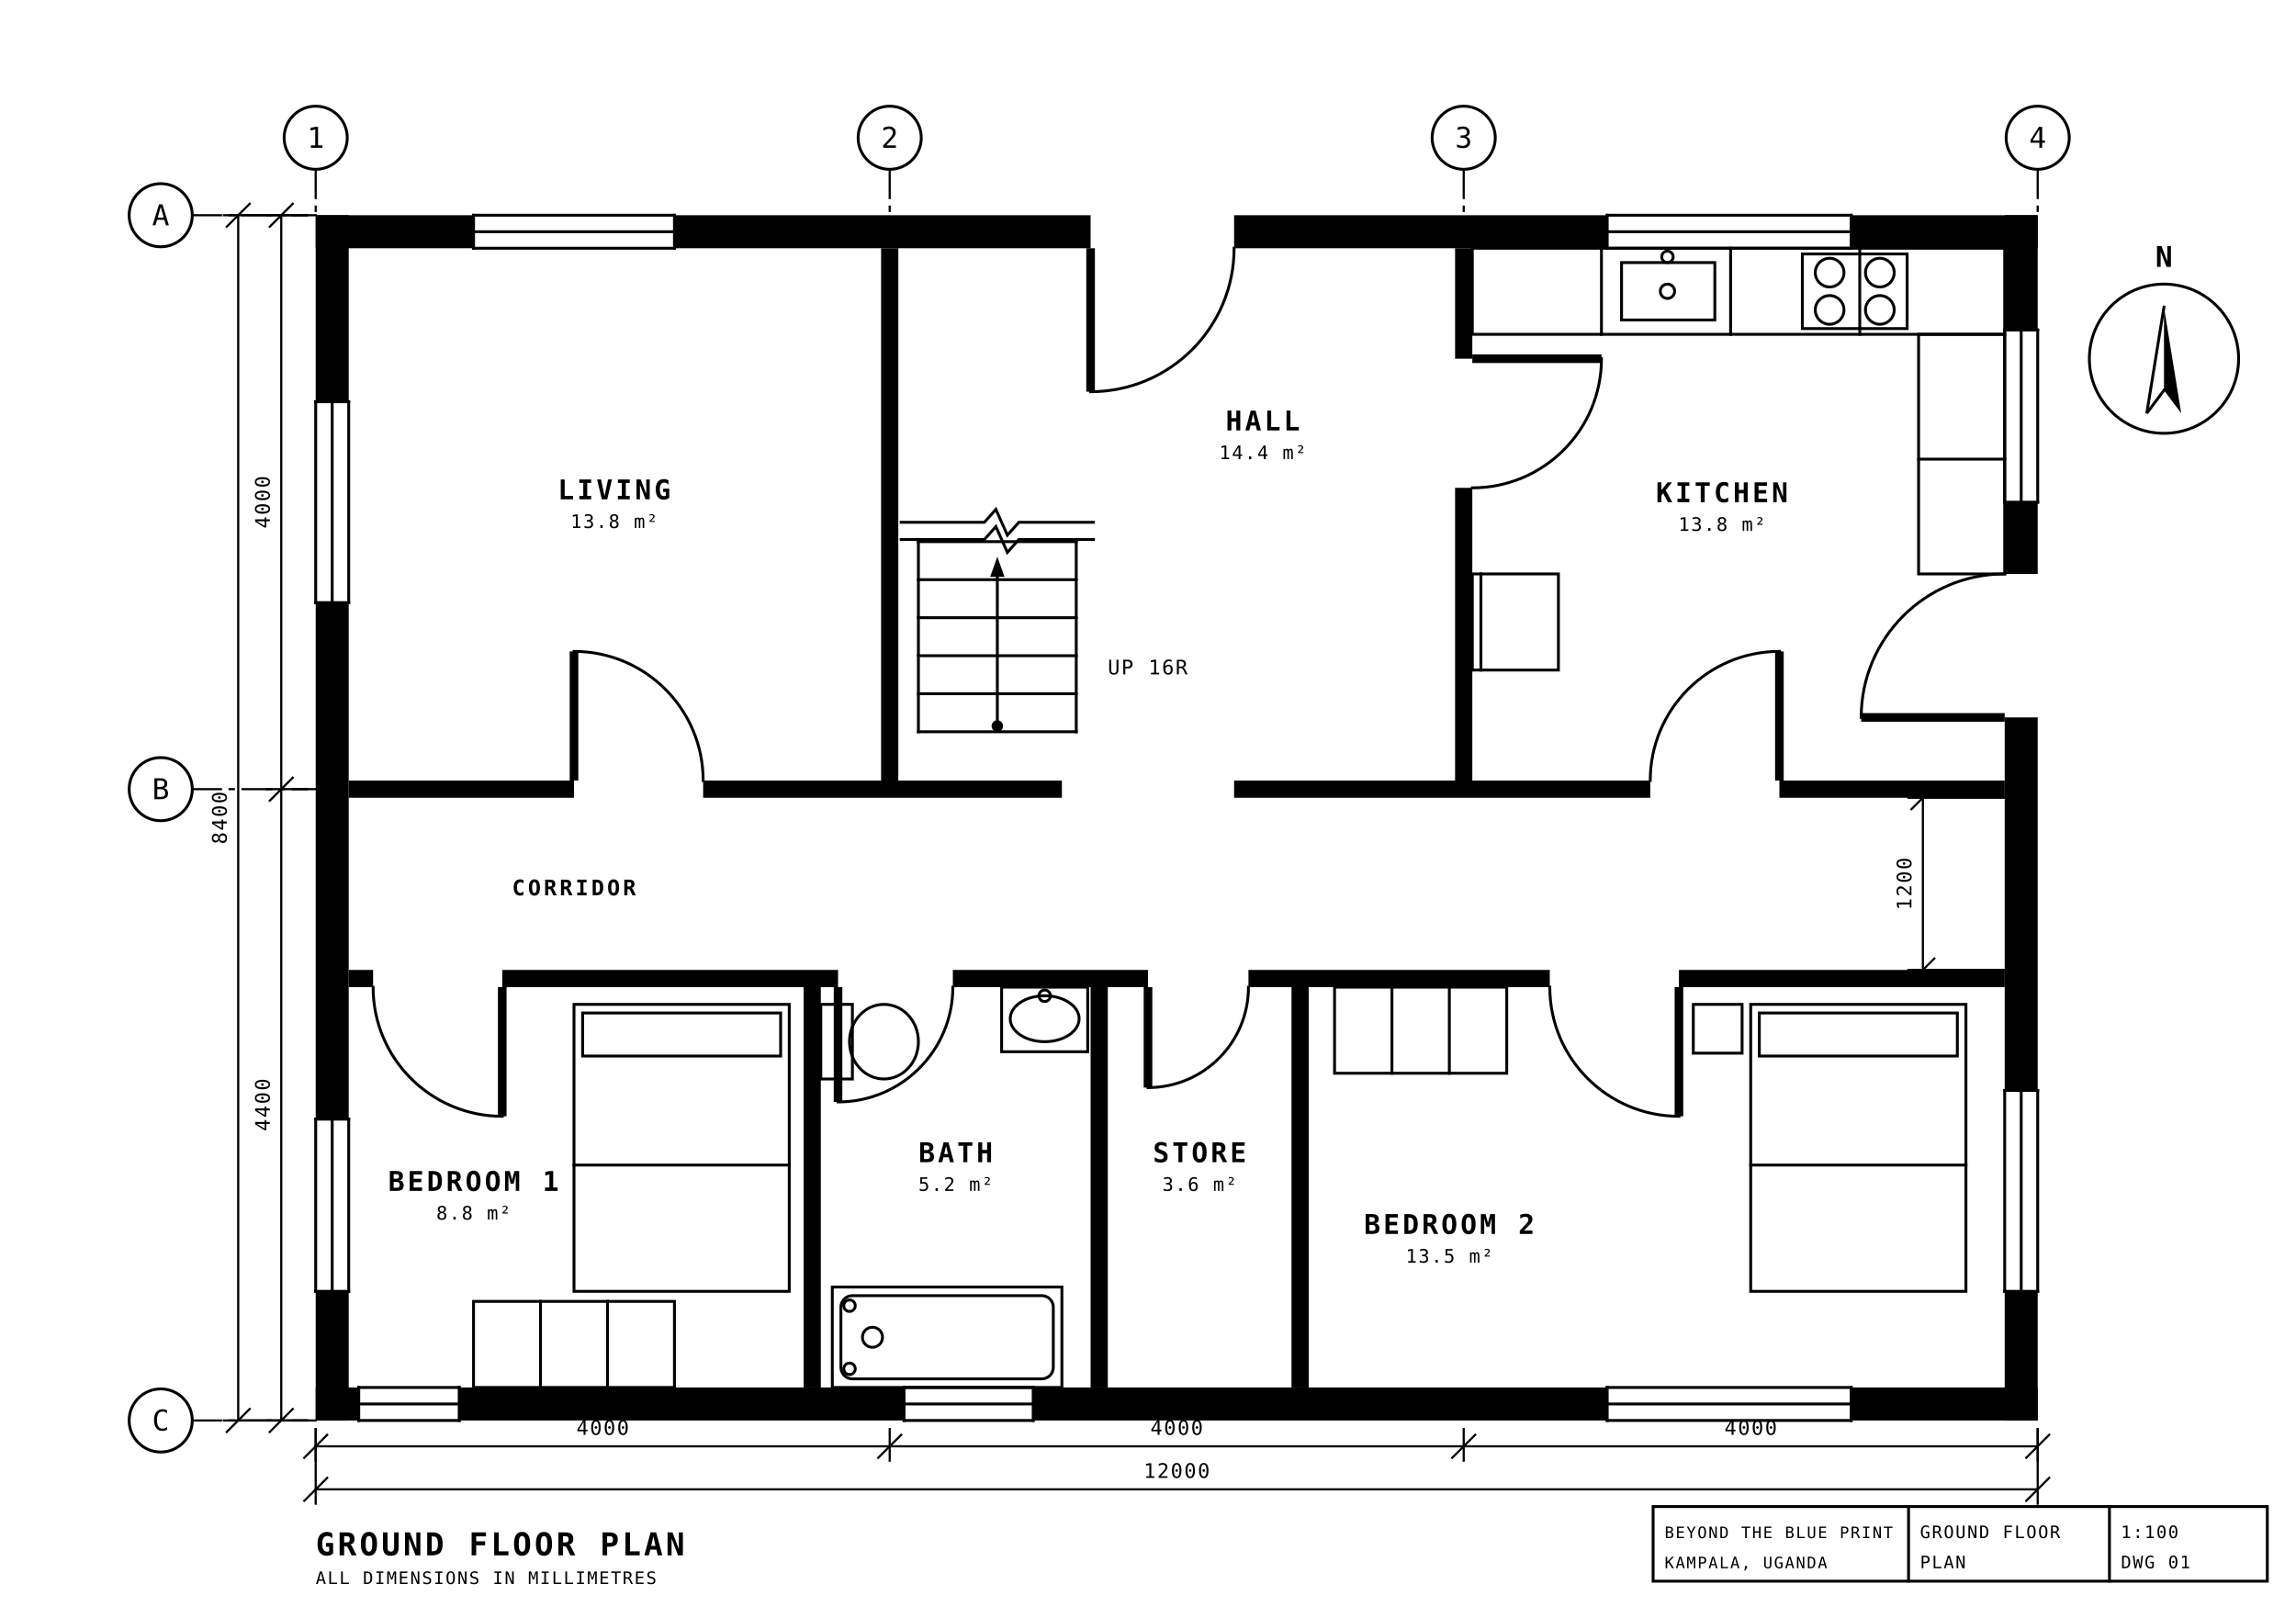
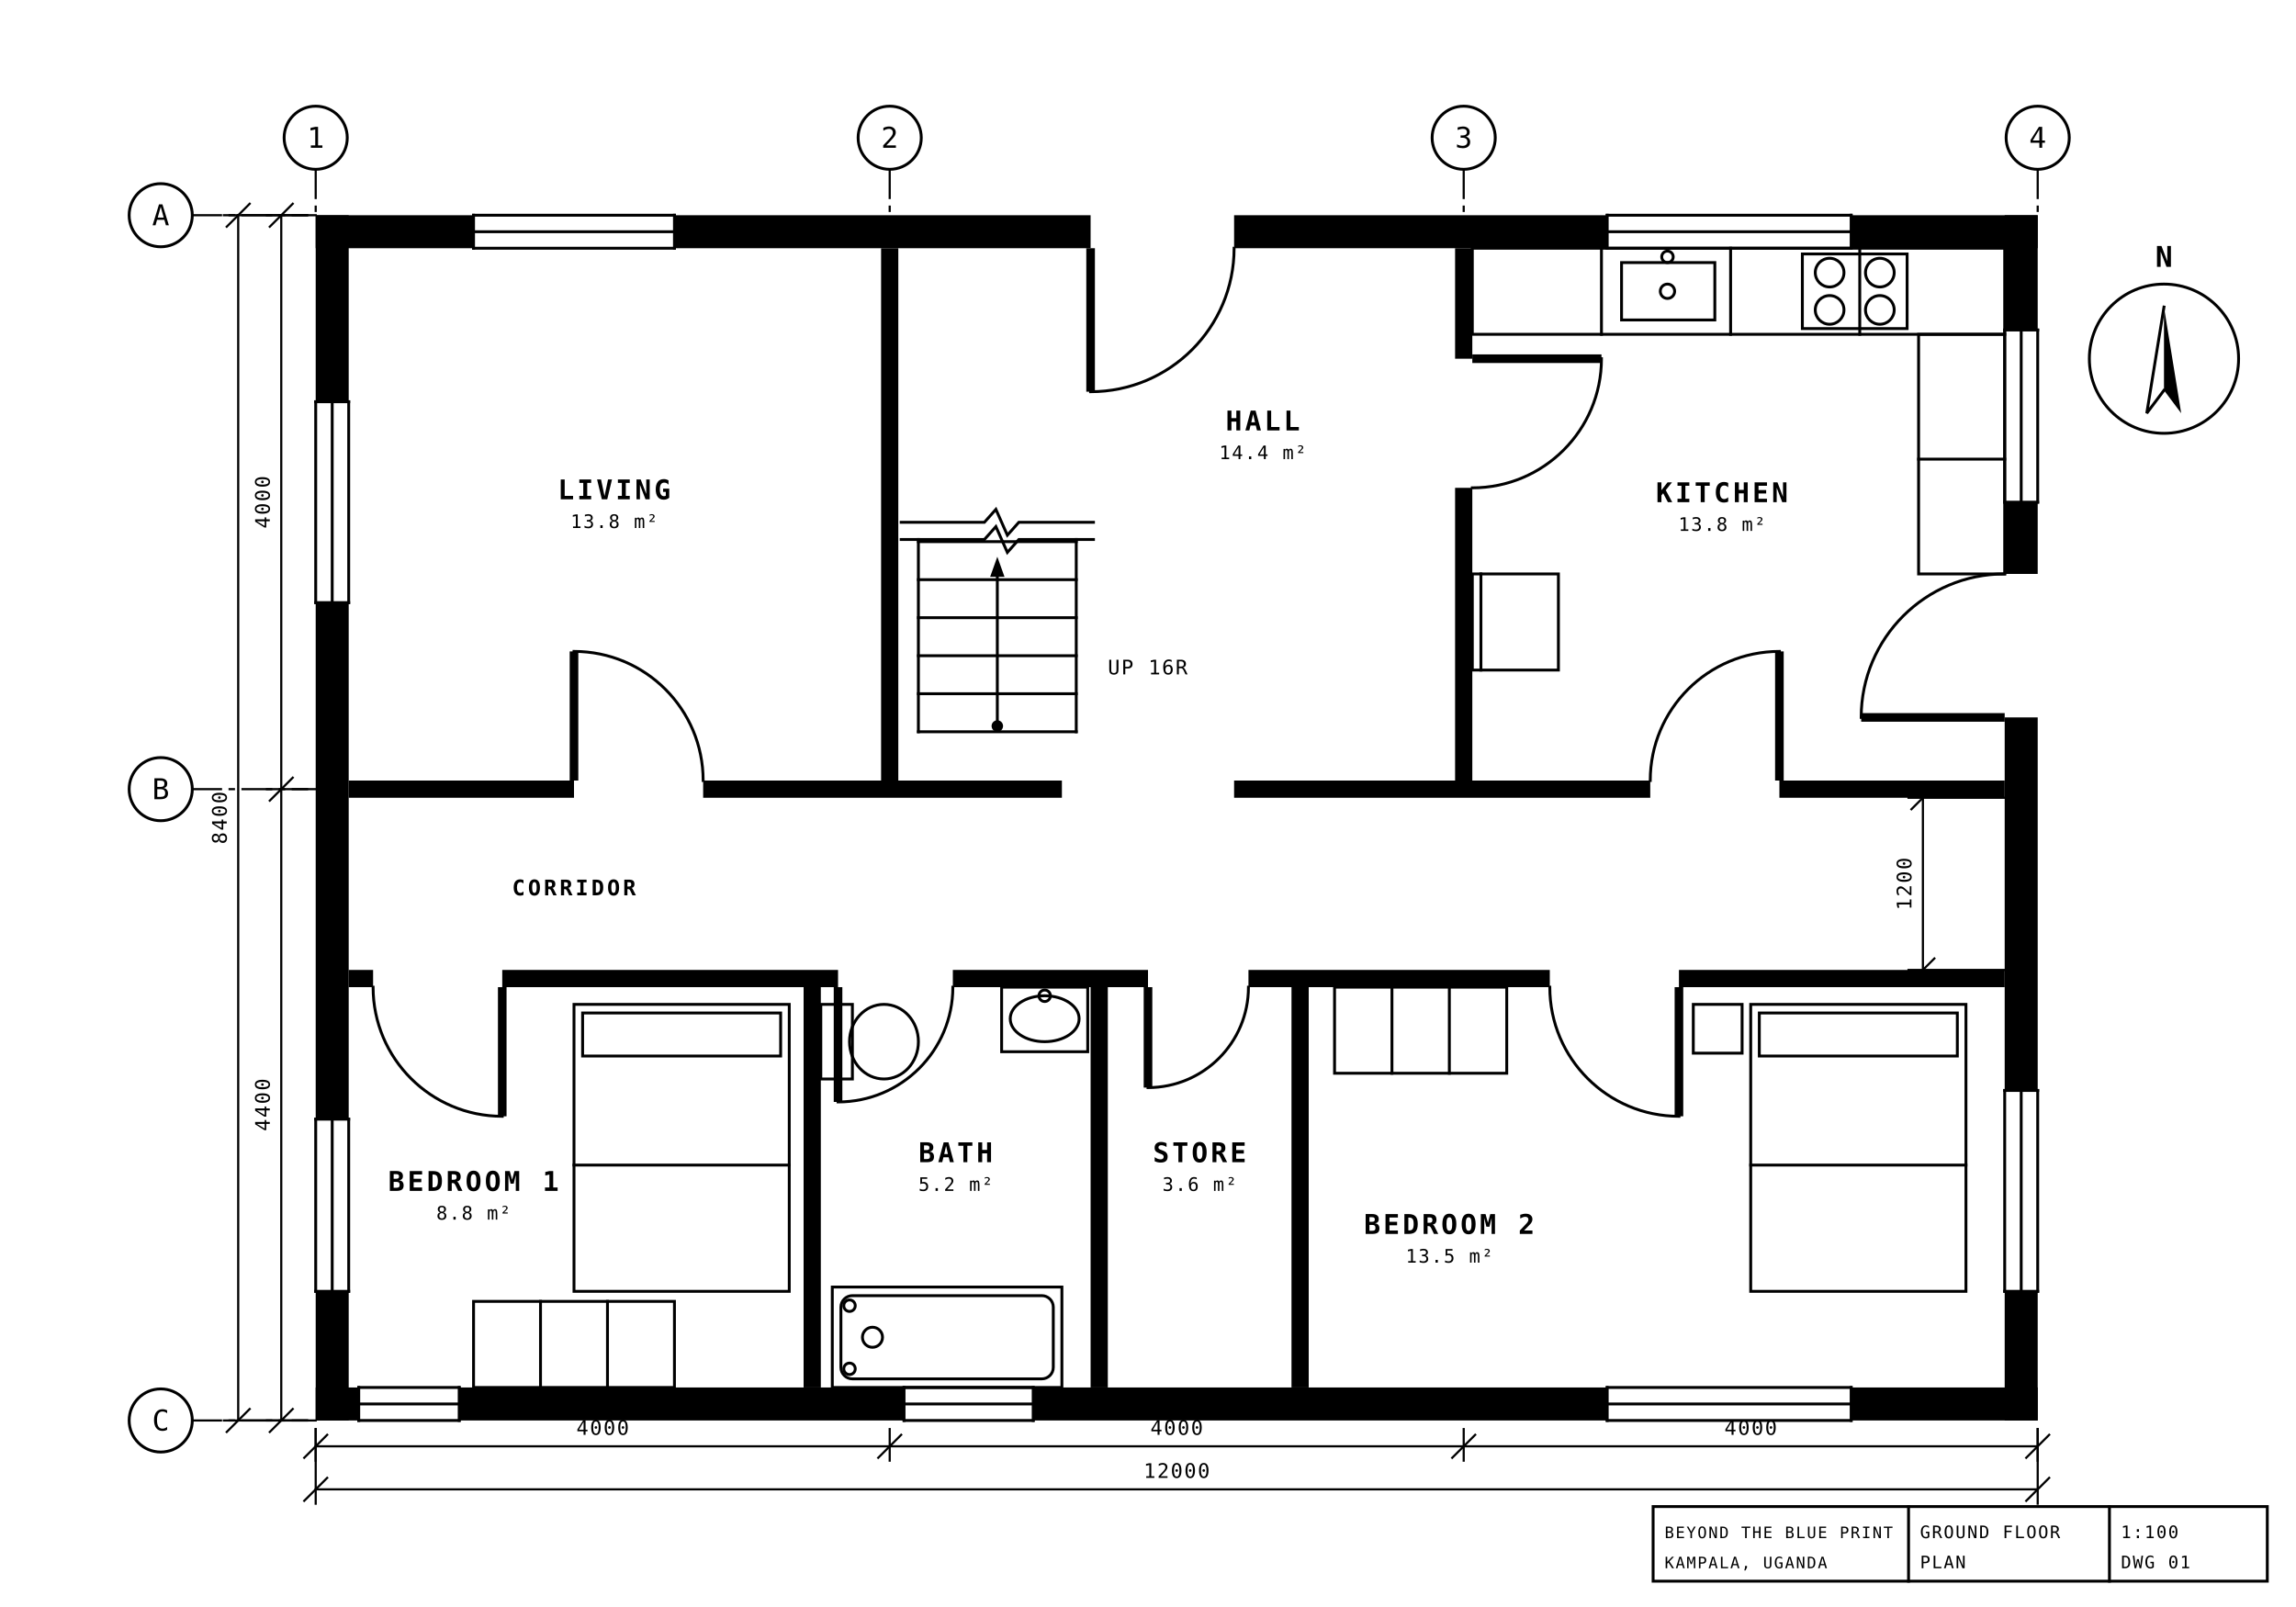
<svg xmlns="http://www.w3.org/2000/svg" viewBox="0 0 1600 1120" width="1600" height="1120">
  <style>
    rect, path, polygon, polyline, circle, ellipse, line { fill: #000; stroke: none; stroke-linecap: square; }
    .thin, .dim, .grid { fill: none; stroke: #000; stroke-width: 2; }
    .dim { stroke-width: 1.5; }
    .grid { stroke-width: 1.5; stroke-dasharray: 20 6 3 6; }
    .grid-bubble { fill: none; stroke: #000; stroke-width: 2; }
    text { fill: #000; font-family: monospace; letter-spacing: 1; }
    .room { font-weight: bold; letter-spacing: 2; }
  </style>
  <line class="grid" x1="220" y1="118" x2="220" y2="150" />
  <circle class="grid-bubble" cx="220" cy="96" r="22" />
  <text class="bubble-text" x="220" y="103" font-size="20" text-anchor="middle">1</text>
  <line class="grid" x1="620" y1="118" x2="620" y2="150" />
  <circle class="grid-bubble" cx="620" cy="96" r="22" />
  <text class="bubble-text" x="620" y="103" font-size="20" text-anchor="middle">2</text>
  <line class="grid" x1="1020" y1="118" x2="1020" y2="150" />
  <circle class="grid-bubble" cx="1020" cy="96" r="22" />
  <text class="bubble-text" x="1020" y="103" font-size="20" text-anchor="middle">3</text>
  <line class="grid" x1="1420" y1="118" x2="1420" y2="150" />
  <circle class="grid-bubble" cx="1420" cy="96" r="22" />
  <text class="bubble-text" x="1420" y="103" font-size="20" text-anchor="middle">4</text>
  <line class="grid" x1="134" y1="150" x2="220" y2="150" />
  <circle class="grid-bubble" cx="112" cy="150" r="22" />
  <text class="bubble-text" x="112" y="157" font-size="20" text-anchor="middle">A</text>
  <line class="grid" x1="134" y1="550" x2="220" y2="550" />
  <circle class="grid-bubble" cx="112" cy="550" r="22" />
  <text class="bubble-text" x="112" y="557" font-size="20" text-anchor="middle">B</text>
  <line class="grid" x1="134" y1="990" x2="220" y2="990" />
  <circle class="grid-bubble" cx="112" cy="990" r="22" />
  <text class="bubble-text" x="112" y="997" font-size="20" text-anchor="middle">C</text>
  <rect x="220" y="150" width="110" height="23" />
  <rect x="470" y="150" width="290" height="23" />
  <rect x="860" y="150" width="260" height="23" />
  <rect x="1290" y="150" width="130" height="23" />
  <line class="thin" x1="330" y1="150" x2="470" y2="150" />
  <line class="thin" x1="330" y1="161.5" x2="470" y2="161.5" />
  <line class="thin" x1="330" y1="173" x2="470" y2="173" />
  <line class="thin" x1="330" y1="150" x2="330" y2="173" />
  <line class="thin" x1="470" y1="150" x2="470" y2="173" />
  <polygon points="757,173 763,173 763,273 757,273" />
  <path class="thin" d="M 760 273 A 100 100 0 0 0 860 173" />
  <line class="thin" x1="1120" y1="150" x2="1290" y2="150" />
  <line class="thin" x1="1120" y1="161.5" x2="1290" y2="161.5" />
  <line class="thin" x1="1120" y1="173" x2="1290" y2="173" />
  <line class="thin" x1="1120" y1="150" x2="1120" y2="173" />
  <line class="thin" x1="1290" y1="150" x2="1290" y2="173" />
  <rect x="220" y="967" width="30" height="23" />
  <rect x="320" y="967" width="310" height="23" />
  <rect x="720" y="967" width="400" height="23" />
  <rect x="1290" y="967" width="130" height="23" />
  <line class="thin" x1="250" y1="967" x2="320" y2="967" />
  <line class="thin" x1="250" y1="978.5" x2="320" y2="978.5" />
  <line class="thin" x1="250" y1="990" x2="320" y2="990" />
  <line class="thin" x1="250" y1="967" x2="250" y2="990" />
  <line class="thin" x1="320" y1="967" x2="320" y2="990" />
  <line class="thin" x1="630" y1="967" x2="720" y2="967" />
  <line class="thin" x1="630" y1="978.5" x2="720" y2="978.5" />
  <line class="thin" x1="630" y1="990" x2="720" y2="990" />
  <line class="thin" x1="630" y1="967" x2="630" y2="990" />
  <line class="thin" x1="720" y1="967" x2="720" y2="990" />
  <line class="thin" x1="1120" y1="967" x2="1290" y2="967" />
  <line class="thin" x1="1120" y1="978.5" x2="1290" y2="978.5" />
  <line class="thin" x1="1120" y1="990" x2="1290" y2="990" />
  <line class="thin" x1="1120" y1="967" x2="1120" y2="990" />
  <line class="thin" x1="1290" y1="967" x2="1290" y2="990" />
  <rect x="220" y="150" width="23" height="130" />
  <rect x="220" y="420" width="23" height="360" />
  <rect x="220" y="900" width="23" height="90" />
  <line class="thin" x1="220" y1="280" x2="220" y2="420" />
  <line class="thin" x1="231.5" y1="280" x2="231.5" y2="420" />
  <line class="thin" x1="243" y1="280" x2="243" y2="420" />
  <line class="thin" x1="220" y1="280" x2="243" y2="280" />
  <line class="thin" x1="220" y1="420" x2="243" y2="420" />
  <line class="thin" x1="220" y1="780" x2="220" y2="900" />
  <line class="thin" x1="231.5" y1="780" x2="231.5" y2="900" />
  <line class="thin" x1="243" y1="780" x2="243" y2="900" />
  <line class="thin" x1="220" y1="780" x2="243" y2="780" />
  <line class="thin" x1="220" y1="900" x2="243" y2="900" />
  <rect x="1397" y="150" width="23" height="80" />
  <rect x="1397" y="350" width="23" height="50" />
  <rect x="1397" y="500" width="23" height="260" />
  <rect x="1397" y="900" width="23" height="90" />
  <line class="thin" x1="1397" y1="230" x2="1397" y2="350" />
  <line class="thin" x1="1408.5" y1="230" x2="1408.5" y2="350" />
  <line class="thin" x1="1420" y1="230" x2="1420" y2="350" />
  <line class="thin" x1="1397" y1="230" x2="1420" y2="230" />
  <line class="thin" x1="1397" y1="350" x2="1420" y2="350" />
  <polygon points="1397,497 1397,503 1297,503 1297,497" />
  <path class="thin" d="M 1297 500 A 100 100 0 0 1 1397 400" />
  <line class="thin" x1="1397" y1="760" x2="1397" y2="900" />
  <line class="thin" x1="1408.5" y1="760" x2="1408.5" y2="900" />
  <line class="thin" x1="1420" y1="760" x2="1420" y2="900" />
  <line class="thin" x1="1397" y1="760" x2="1420" y2="760" />
  <line class="thin" x1="1397" y1="900" x2="1420" y2="900" />
  <rect x="243" y="544" width="157" height="12" />
  <rect x="490" y="544" width="250" height="12" />
  <rect x="860" y="544" width="290" height="12" />
  <rect x="1240" y="544" width="157" height="12" />
  <polygon points="403,544 397,544 397,454 403,454" />
  <path class="thin" d="M 400 454 A 90 90 0 0 1 490 544" />
  <polygon points="1243,544 1237,544 1237,454 1243,454" />
  <path class="thin" d="M 1240 454 A 90 90 0 0 0 1150 544" />
  <rect x="243" y="676" width="17" height="12" />
  <rect x="350" y="676" width="234" height="12" />
  <rect x="664" y="676" width="136" height="12" />
  <rect x="870" y="676" width="210" height="12" />
  <rect x="1170" y="676" width="227" height="12" />
  <polygon points="347,688 353,688 353,778 347,778" />
  <path class="thin" d="M 350 778 A 90 90 0 0 1 260 688" />
  <polygon points="581,688 587,688 587,768 581,768" />
  <path class="thin" d="M 584 768 A 80 80 0 0 0 664 688" />
  <polygon points="797,688 803,688 803,758 797,758" />
  <path class="thin" d="M 800 758 A 70 70 0 0 0 870 688" />
  <polygon points="1167,688 1173,688 1173,778 1167,778" />
  <path class="thin" d="M 1170 778 A 90 90 0 0 1 1080 688" />
  <rect x="614" y="173" width="12" height="371" />
  <rect x="1014" y="173" width="12" height="77" />
  <rect x="1014" y="340" width="12" height="204" />
  <polygon points="1026,253 1026,247 1116,247 1116,253" />
  <path class="thin" d="M 1116 250 A 90 90 0 0 1 1026 340" />
  <rect x="560" y="688" width="12" height="279" />
  <rect x="760" y="688" width="12" height="279" />
  <rect x="900" y="688" width="12" height="279" />
  <line class="thin" x1="640" y1="510" x2="640" y2="376" />
  <line class="thin" x1="750" y1="510" x2="750" y2="376" />
  <line class="thin" x1="640" y1="510" x2="750" y2="510" />
  <line class="thin" x1="640" y1="483.5" x2="750" y2="483.5" />
  <line class="thin" x1="640" y1="457" x2="750" y2="457" />
  <line class="thin" x1="640" y1="430.5" x2="750" y2="430.5" />
  <line class="thin" x1="640" y1="404" x2="750" y2="404" />
  <line class="thin" x1="640" y1="377.5" x2="750" y2="377.5" />
  <polyline class="thin" points="628,364 686,364 694,355 702,373 710,364 762,364" />
  <polyline class="thin" points="628,376 686,376 694,367 702,385 710,376 762,376" />
  <line class="thin" x1="695" y1="502" x2="695" y2="396" />
  <polygon points="695,388 690,402 700,402" />
  <circle class="solid" cx="695" cy="506" r="4" />
  <text class="note" x="772" y="470" font-size="14" text-anchor="start">UP 16R</text>
  <rect class="thin" x="1026" y="173" width="371" height="60" />
  <line class="thin" x1="1116" y1="173" x2="1116" y2="233" />
  <line class="thin" x1="1206" y1="173" x2="1206" y2="233" />
  <line class="thin" x1="1296" y1="173" x2="1296" y2="233" />
  <rect class="thin" x="1337" y="233" width="60" height="167" />
  <line class="thin" x1="1337" y1="320" x2="1397" y2="320" />
  <rect class="thin" x="1130" y="183" width="65" height="40" />
  <circle class="thin" cx="1162" cy="203" r="5" />
  <circle class="thin" cx="1162" cy="179" r="4" />
  <circle class="thin" cx="1275" cy="190" r="10" />
  <circle class="thin" cx="1275" cy="216" r="10" />
  <circle class="thin" cx="1310" cy="190" r="10" />
  <circle class="thin" cx="1310" cy="216" r="10" />
  <rect class="thin" x="1256" y="177" width="73" height="52" />
  <rect class="thin" x="1026" y="400" width="60" height="67" />
  <line class="thin" x1="1032" y1="400" x2="1032" y2="467" />
  <rect class="thin" x="572" y="700" width="22" height="52" />
  <ellipse class="thin" cx="616" cy="726" rx="24" ry="26" />
  <rect class="thin" x="698" y="688" width="60" height="45" />
  <ellipse class="thin" cx="728" cy="710" rx="24" ry="16" />
  <circle class="thin" cx="728" cy="694" r="4" />
  <rect class="thin" x="580" y="897" width="160" height="70" />
  <rect class="thin" x="586" y="903" width="148" height="58" rx="8" />
  <circle class="thin" cx="608" cy="932" r="7" />
  <circle class="thin" cx="592" cy="910" r="4" />
  <circle class="thin" cx="592" cy="954" r="4" />
  <rect class="thin" x="400" y="700" width="150" height="200" />
  <rect class="thin" x="406" y="706" width="138" height="30" />
  <line class="thin" x1="400" y1="812" x2="550" y2="812" />
  <rect class="thin" x="1220" y="700" width="150" height="200" />
  <rect class="thin" x="1226" y="706" width="138" height="30" />
  <line class="thin" x1="1220" y1="812" x2="1370" y2="812" />
  <rect class="thin" x="1180" y="700" width="34" height="34" />
  <rect class="thin" x="330" y="907" width="140" height="60" />
  <line class="thin" x1="376.667" y1="907" x2="376.667" y2="967" />
  <line class="thin" x1="423.333" y1="907" x2="423.333" y2="967" />
  <rect class="thin" x="930" y="688" width="120" height="60" />
  <line class="thin" x1="970" y1="688" x2="970" y2="748" />
  <line class="thin" x1="1010" y1="688" x2="1010" y2="748" />
  <text class="room" x="428" y="348" font-size="19" text-anchor="middle">LIVING</text>
  <text class="note" x="428" y="368" font-size="13" text-anchor="middle">13.8 m²</text>
  <text class="room" x="880" y="300" font-size="19" text-anchor="middle">HALL</text>
  <text class="note" x="880" y="320" font-size="13" text-anchor="middle">14.4 m²</text>
  <text class="room" x="1200" y="350" font-size="19" text-anchor="middle">KITCHEN</text>
  <text class="note" x="1200" y="370" font-size="13" text-anchor="middle">13.8 m²</text>
  <text class="room" x="330" y="830" font-size="19" text-anchor="middle">BEDROOM 1</text>
  <text class="note" x="330" y="850" font-size="13" text-anchor="middle">8.8 m²</text>
  <text class="room" x="666" y="810" font-size="19" text-anchor="middle">BATH</text>
  <text class="note" x="666" y="830" font-size="13" text-anchor="middle">5.2 m²</text>
  <text class="room" x="836" y="810" font-size="19" text-anchor="middle">STORE</text>
  <text class="note" x="836" y="830" font-size="13" text-anchor="middle">3.6 m²</text>
  <text class="room" x="1010" y="860" font-size="19" text-anchor="middle">BEDROOM 2</text>
  <text class="note" x="1010" y="880" font-size="13" text-anchor="middle">13.5 m²</text>
  <text class="room" x="400" y="624" font-size="15" text-anchor="middle">CORRIDOR</text>
  <line class="dim" x1="220" y1="1008" x2="1420" y2="1008" />
  <line class="dim" x1="212" y1="1016" x2="228" y2="1000" />
  <line class="dim" x1="220" y1="996" x2="220" y2="1018" />
  <line class="dim" x1="612" y1="1016" x2="628" y2="1000" />
  <line class="dim" x1="620" y1="996" x2="620" y2="1018" />
  <line class="dim" x1="1012" y1="1016" x2="1028" y2="1000" />
  <line class="dim" x1="1020" y1="996" x2="1020" y2="1018" />
  <line class="dim" x1="1412" y1="1016" x2="1428" y2="1000" />
  <line class="dim" x1="1420" y1="996" x2="1420" y2="1018" />
  <text class="dim-text" x="420" y="1000" font-size="14" text-anchor="middle">4000</text>
  <text class="dim-text" x="820" y="1000" font-size="14" text-anchor="middle">4000</text>
  <text class="dim-text" x="1220" y="1000" font-size="14" text-anchor="middle">4000</text>
  <line class="dim" x1="220" y1="1038" x2="1420" y2="1038" />
  <line class="dim" x1="212" y1="1046" x2="228" y2="1030" />
  <line class="dim" x1="220" y1="996" x2="220" y2="1048" />
  <line class="dim" x1="1412" y1="1046" x2="1428" y2="1030" />
  <line class="dim" x1="1420" y1="996" x2="1420" y2="1048" />
  <text class="dim-text" x="820" y="1030" font-size="14" text-anchor="middle">12000</text>
  <line class="dim" x1="196" y1="150" x2="196" y2="990" />
  <line class="dim" x1="204" y1="142" x2="188" y2="158" />
  <line class="dim" x1="214" y1="150" x2="186" y2="150" />
  <line class="dim" x1="204" y1="542" x2="188" y2="558" />
  <line class="dim" x1="214" y1="550" x2="186" y2="550" />
  <line class="dim" x1="204" y1="982" x2="188" y2="998" />
  <line class="dim" x1="214" y1="990" x2="186" y2="990" />
  <text class="dim-text" x="188" y="350" font-size="14" text-anchor="middle" transform="rotate(-90 188 350)">4000</text>
  <text class="dim-text" x="188" y="770" font-size="14" text-anchor="middle" transform="rotate(-90 188 770)">4400</text>
  <line class="dim" x1="166" y1="150" x2="166" y2="990" />
  <line class="dim" x1="174" y1="142" x2="158" y2="158" />
  <line class="dim" x1="214" y1="150" x2="156" y2="150" />
  <line class="dim" x1="174" y1="982" x2="158" y2="998" />
  <line class="dim" x1="214" y1="990" x2="156" y2="990" />
  <text class="dim-text" x="158" y="570" font-size="14" text-anchor="middle" transform="rotate(-90 158 570)">8400</text>
  <line class="dim" x1="1340" y1="556" x2="1340" y2="676" />
  <line class="dim" x1="1348" y1="548" x2="1332" y2="564" />
  <line class="dim" x1="1397" y1="556" x2="1330" y2="556" />
  <line class="dim" x1="1348" y1="668" x2="1332" y2="684" />
  <line class="dim" x1="1397" y1="676" x2="1330" y2="676" />
  <text class="dim-text" x="1332" y="616" font-size="14" text-anchor="middle" transform="rotate(-90 1332 616)">1200</text>
  <circle class="thin" cx="1508" cy="250" r="52" />
  <polygon points="1508,214 1520,288 1508,272" />
  <polyline class="thin" points="1508,214 1496,288 1508,272" />
  <text class="room" x="1508" y="186" font-size="20" text-anchor="middle">N</text>
  <rect class="thin" x="1152" y="1050" width="428" height="52" />
  <line class="thin" x1="1330" y1="1050" x2="1330" y2="1102" />
  <line class="thin" x1="1470" y1="1050" x2="1470" y2="1102" />
  <text class="note" x="1160" y="1072" font-size="11" text-anchor="start">BEYOND THE BLUE PRINT</text>
  <text class="note" x="1160" y="1093" font-size="11" text-anchor="start">KAMPALA, UGANDA</text>
  <text class="note" x="1338" y="1072" font-size="12" text-anchor="start">GROUND FLOOR</text>
  <text class="note" x="1338" y="1093" font-size="12" text-anchor="start">PLAN</text>
  <text class="note" x="1478" y="1072" font-size="12" text-anchor="start">1:100</text>
  <text class="note" x="1478" y="1093" font-size="12" text-anchor="start">DWG 01</text>
-   <text class="room" x="220" y="1084" font-size="22" text-anchor="start">GROUND FLOOR PLAN</text>
-   <text class="note" x="220" y="1104" font-size="12" text-anchor="start">ALL DIMENSIONS IN MILLIMETRES</text>
</svg>
